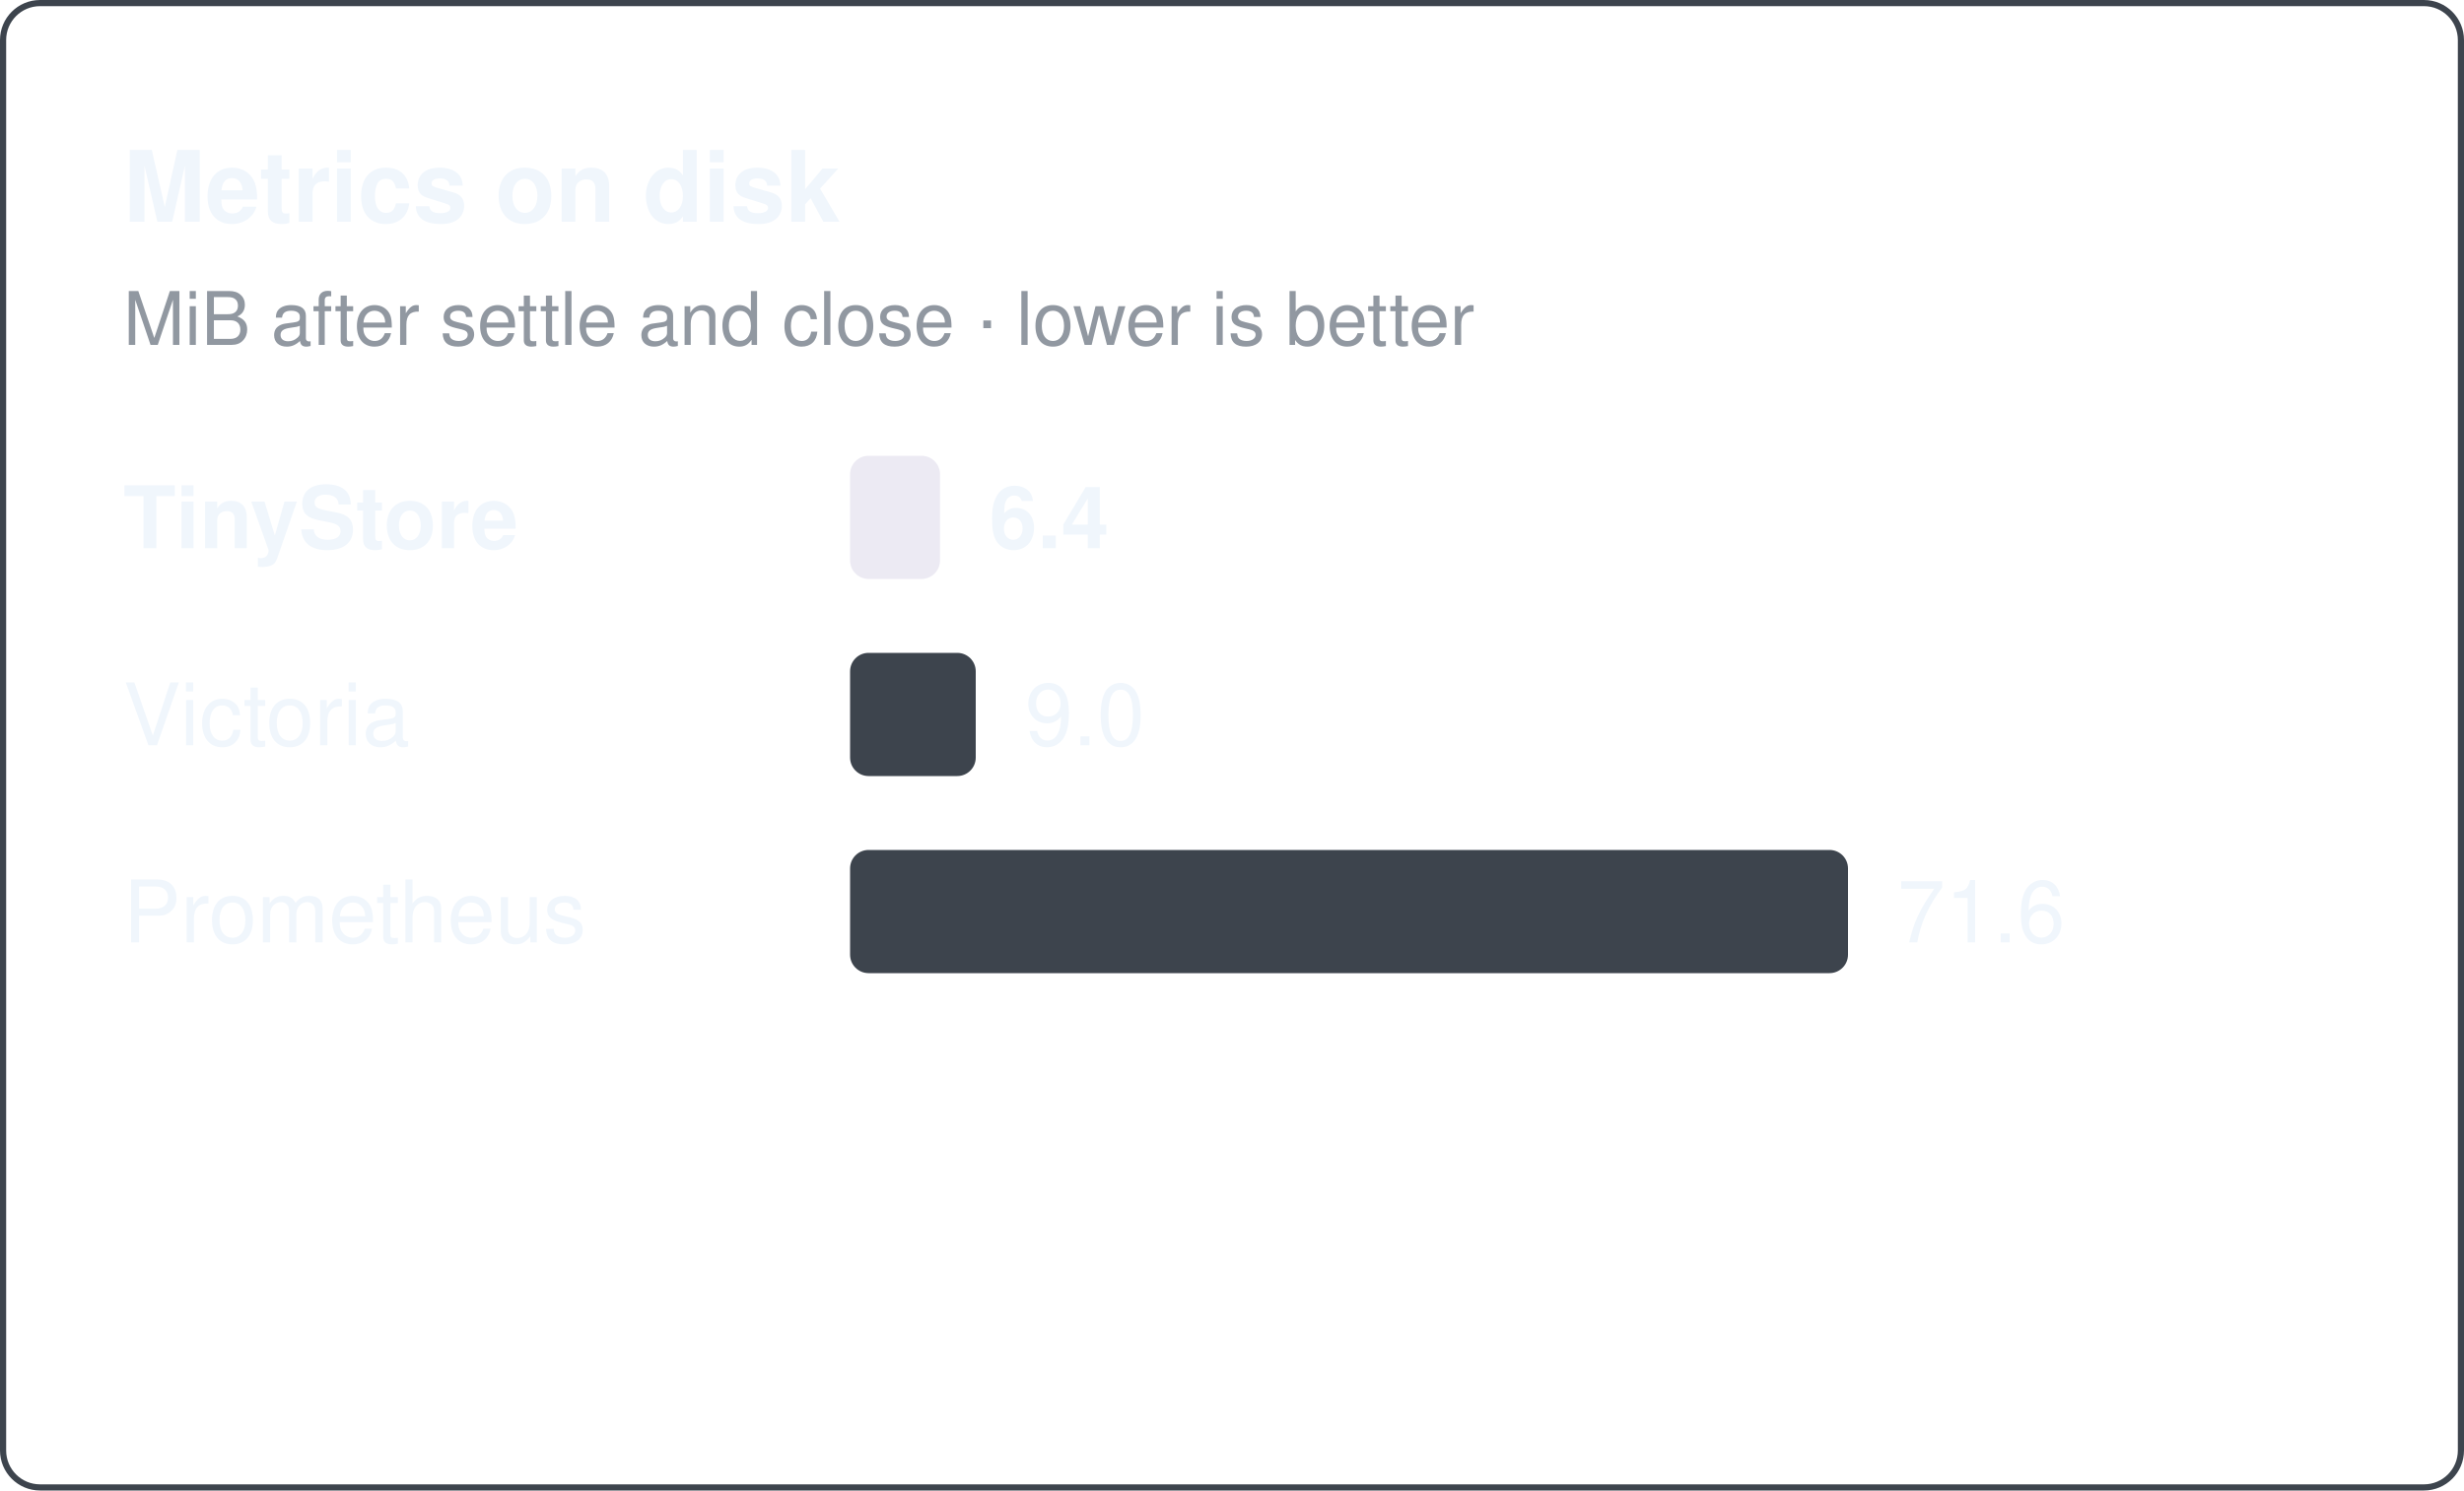
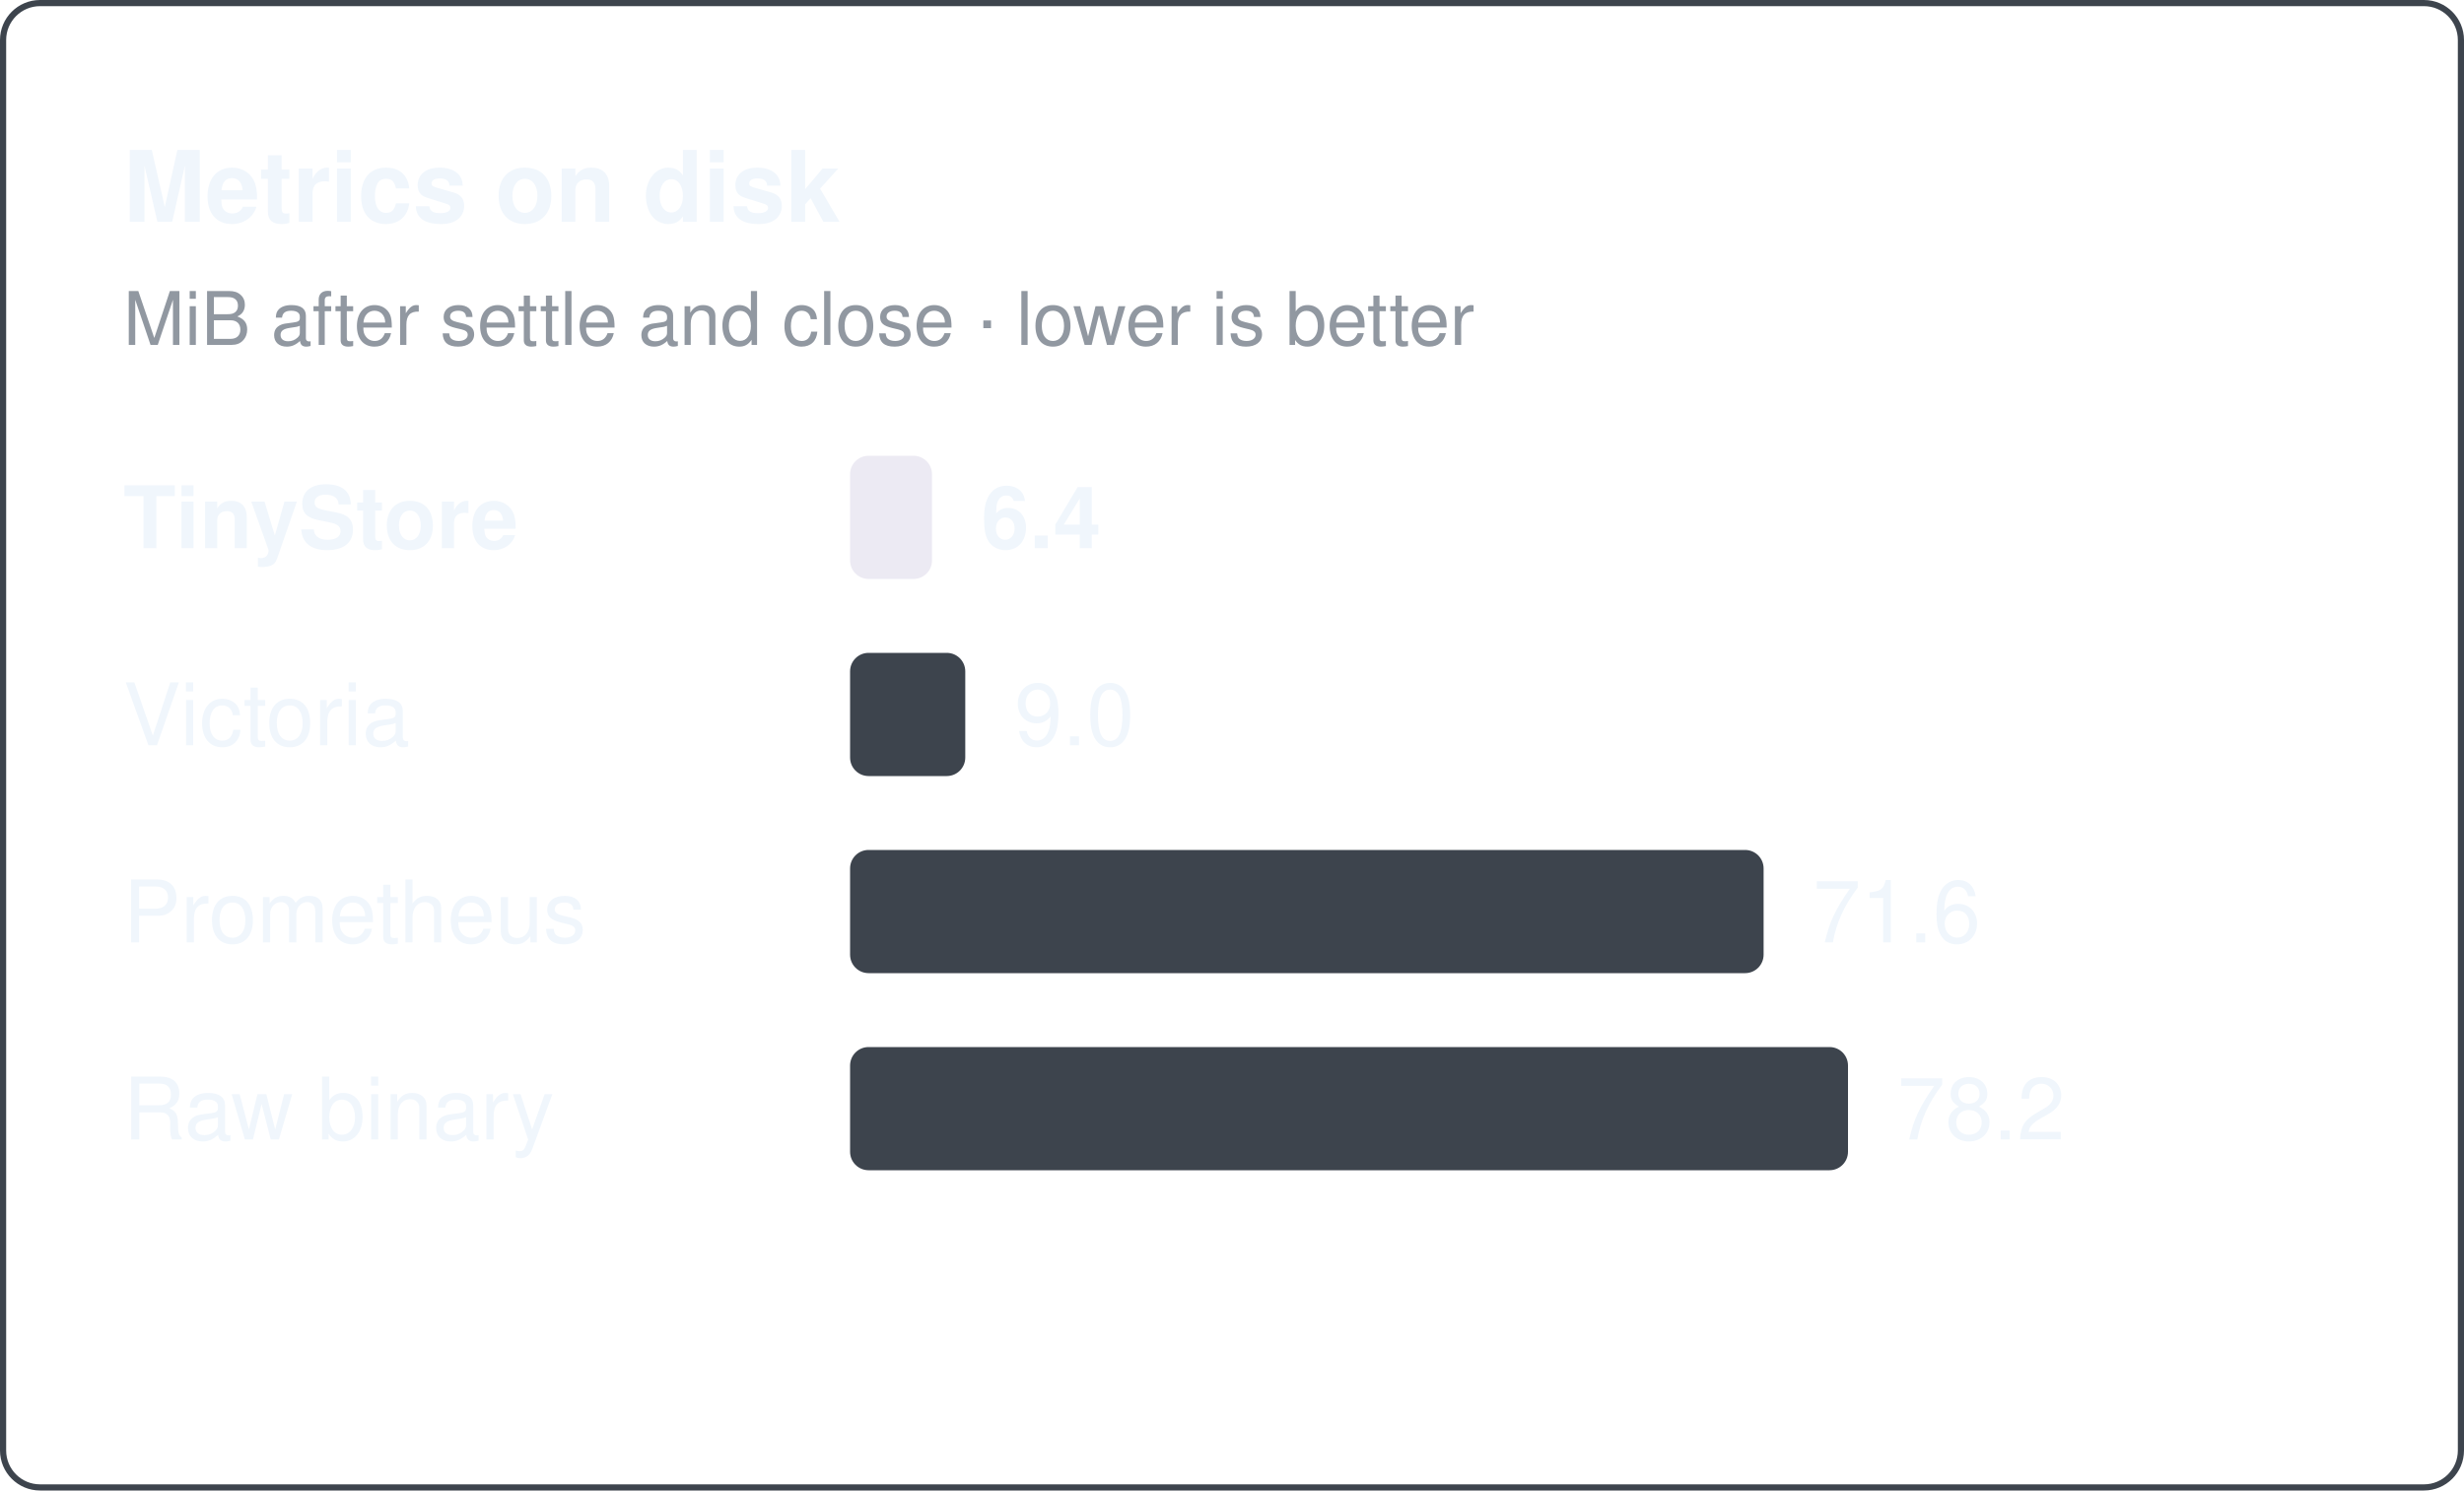
<svg xmlns="http://www.w3.org/2000/svg" width="400" height="242" viewBox="0 0 400 242" font-family="-apple-system, BlinkMacSystemFont, 'Segoe UI', Helvetica, Arial, sans-serif">
  <rect x="0.5" y="0.5" width="399" height="241" rx="6" fill="none" stroke="#3d444d" />
  <text x="20" y="36" font-size="16" font-weight="600" fill="#f0f6fc">Metrics on disk</text>
  <text x="20" y="56" font-size="12" fill="#9198a1">MiB after settle and close · lower is better</text>
  <text x="20" y="89.0" font-size="14" font-weight="600" fill="#f0f6fc">TinyStore</text>
-   <rect x="138" y="74" width="14.6" height="20" rx="3" fill="#ECEAF3" />
-   <text x="160.6" y="89.0" font-size="14" font-weight="600" fill="#f0f6fc">6.4</text>
+   <rect x="138" y="74" width="13.3" height="20" rx="3" fill="#ECEAF3" />
+   <text x="159.3" y="89.0" font-size="14" font-weight="600" fill="#f0f6fc">6.4</text>
  <text x="20" y="121.0" font-size="14" font-weight="400" fill="#f0f6fc">Victoria</text>
-   <rect x="138" y="106" width="20.4" height="20" rx="3" fill="#3d444d" />
-   <text x="166.4" y="121.0" font-size="14" font-weight="400" fill="#f0f6fc">9.0</text>
+   <rect x="138" y="106" width="18.7" height="20" rx="3" fill="#3d444d" />
+   <text x="164.7" y="121.0" font-size="14" font-weight="400" fill="#f0f6fc">9.0</text>
  <text x="20" y="153.0" font-size="14" font-weight="400" fill="#f0f6fc">Prometheus</text>
-   <rect x="138" y="138" width="162.0" height="20" rx="3" fill="#3d444d" />
-   <text x="308.0" y="153.0" font-size="14" font-weight="400" fill="#f0f6fc">71.6</text>
+   <rect x="138" y="138" width="148.3" height="20" rx="3" fill="#3d444d" />
+   <text x="294.3" y="153.0" font-size="14" font-weight="400" fill="#f0f6fc">71.6</text>
+   <text x="20" y="185.0" font-size="14" font-weight="400" fill="#f0f6fc">Raw binary</text>
+   <rect x="138" y="170" width="162.0" height="20" rx="3" fill="#3d444d" />
+   <text x="308.0" y="185.0" font-size="14" font-weight="400" fill="#f0f6fc">78.2</text>
</svg>
